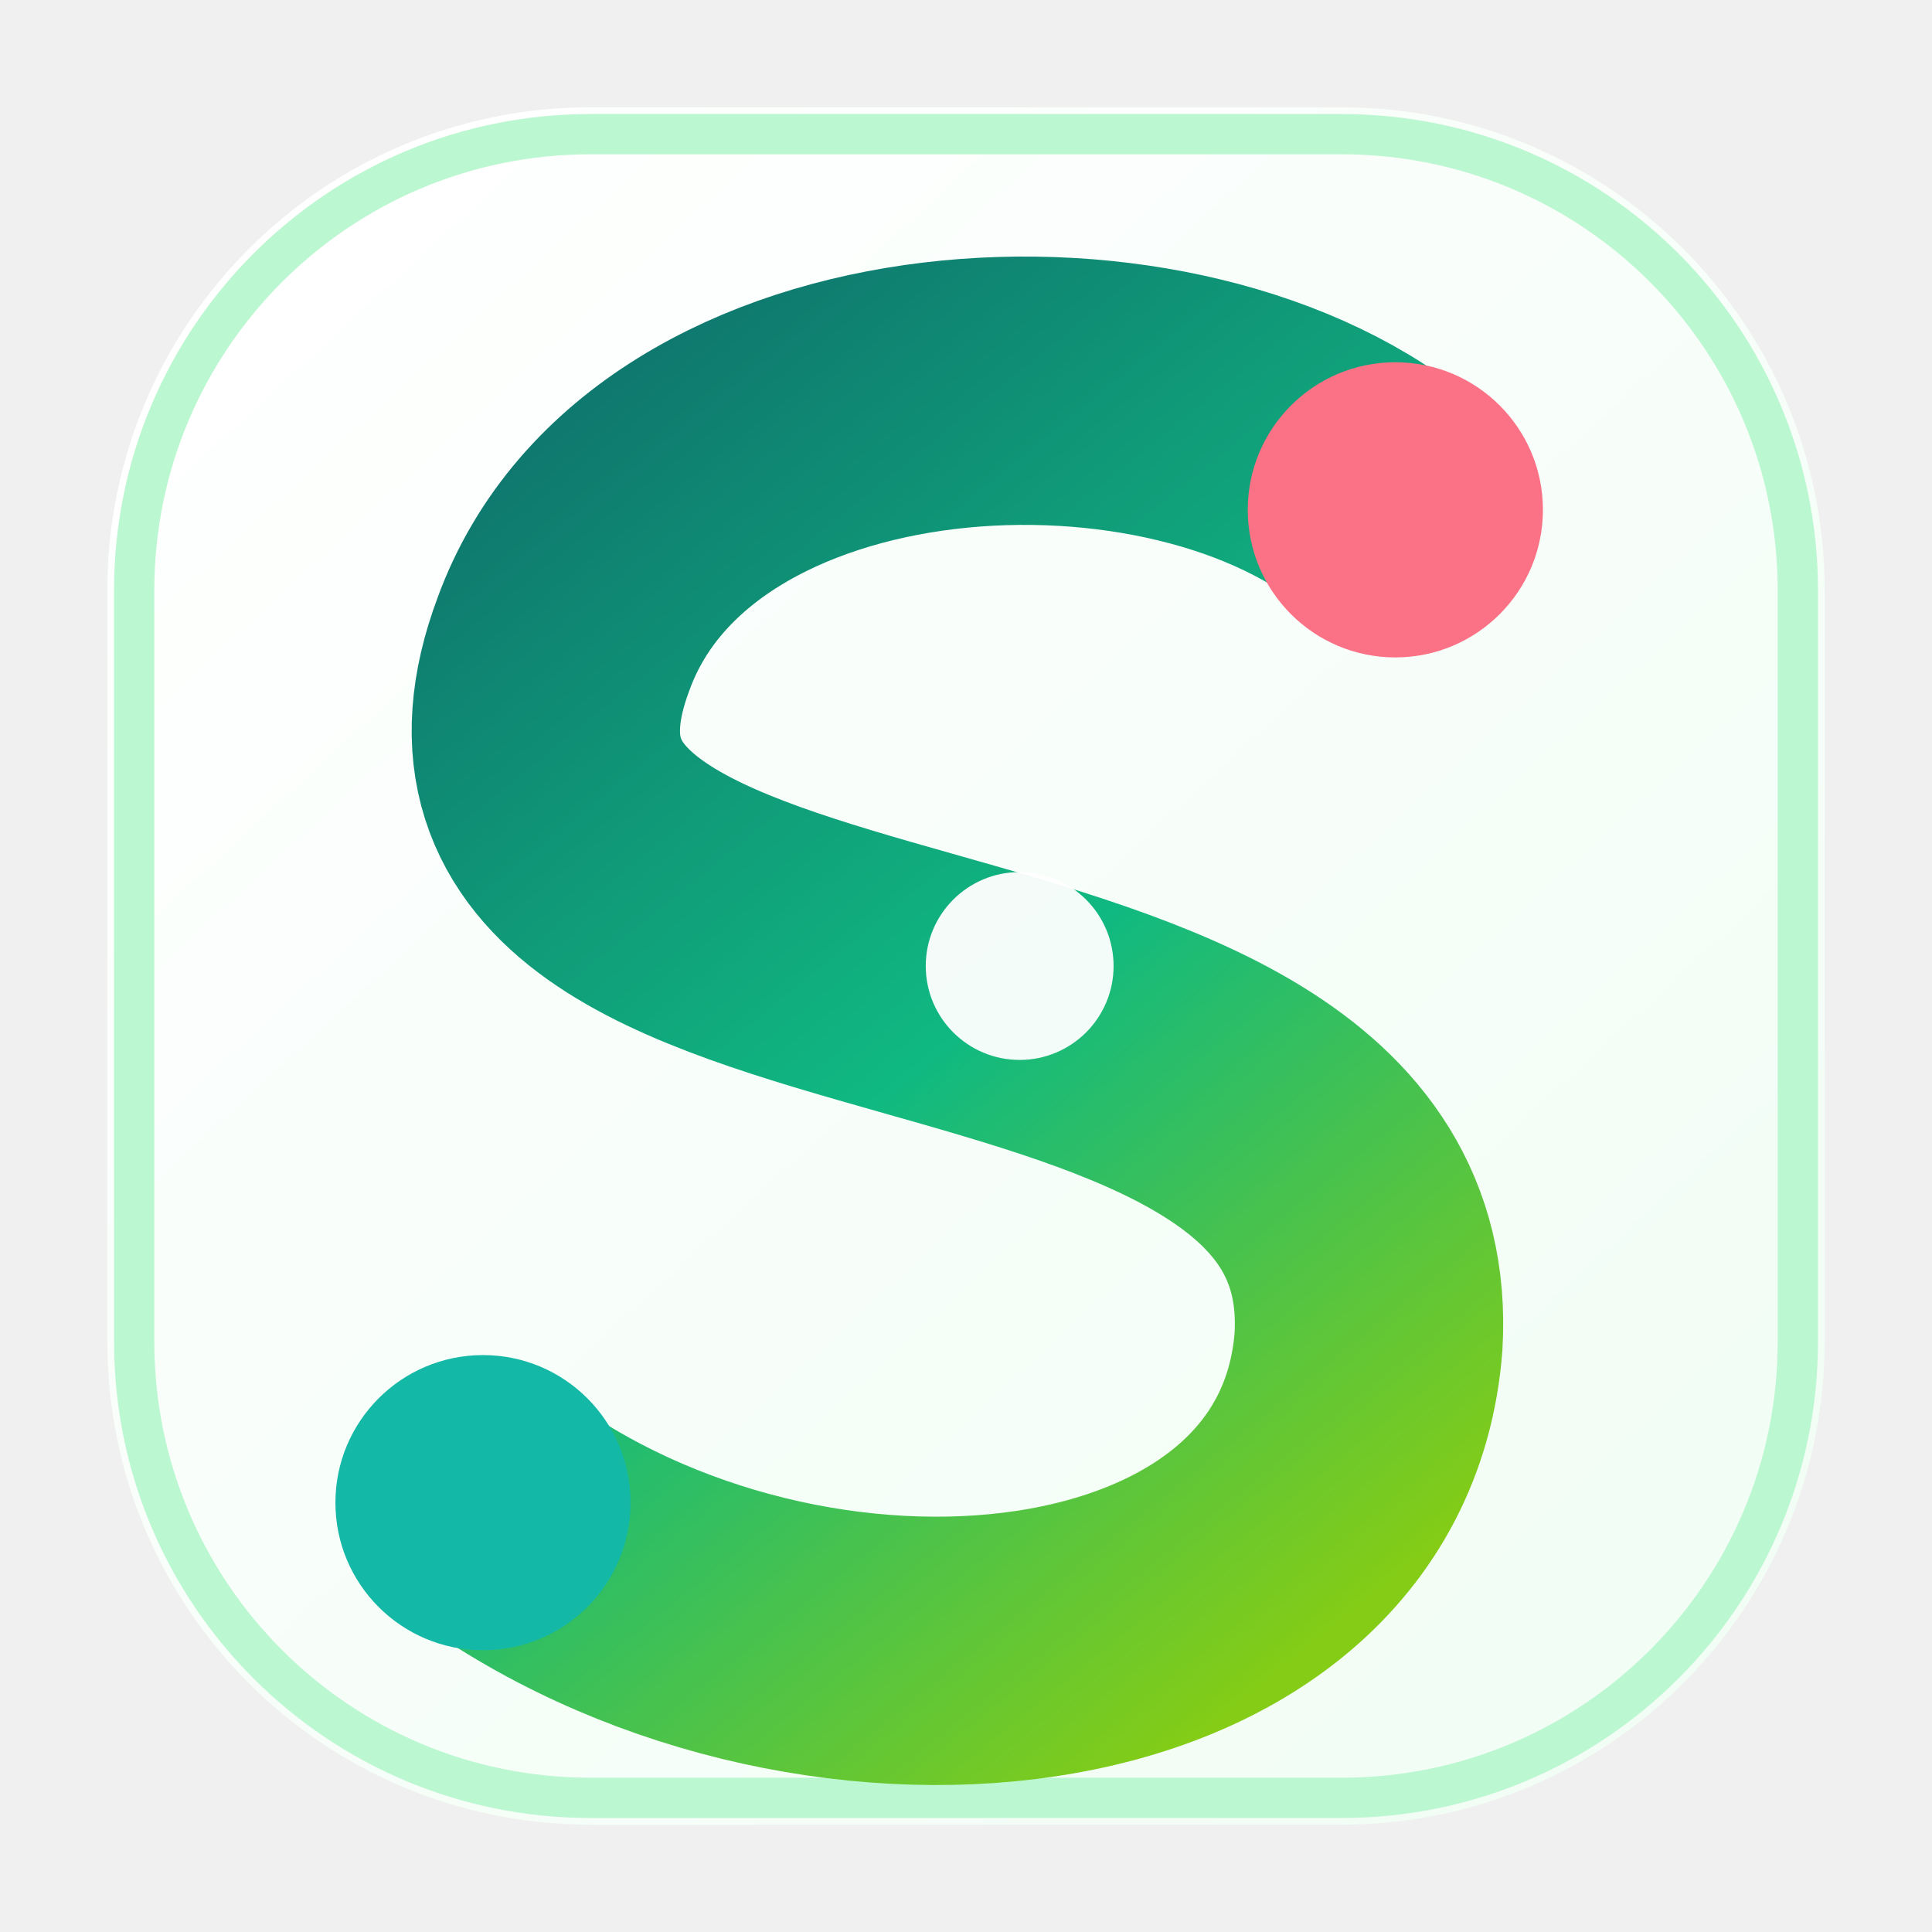
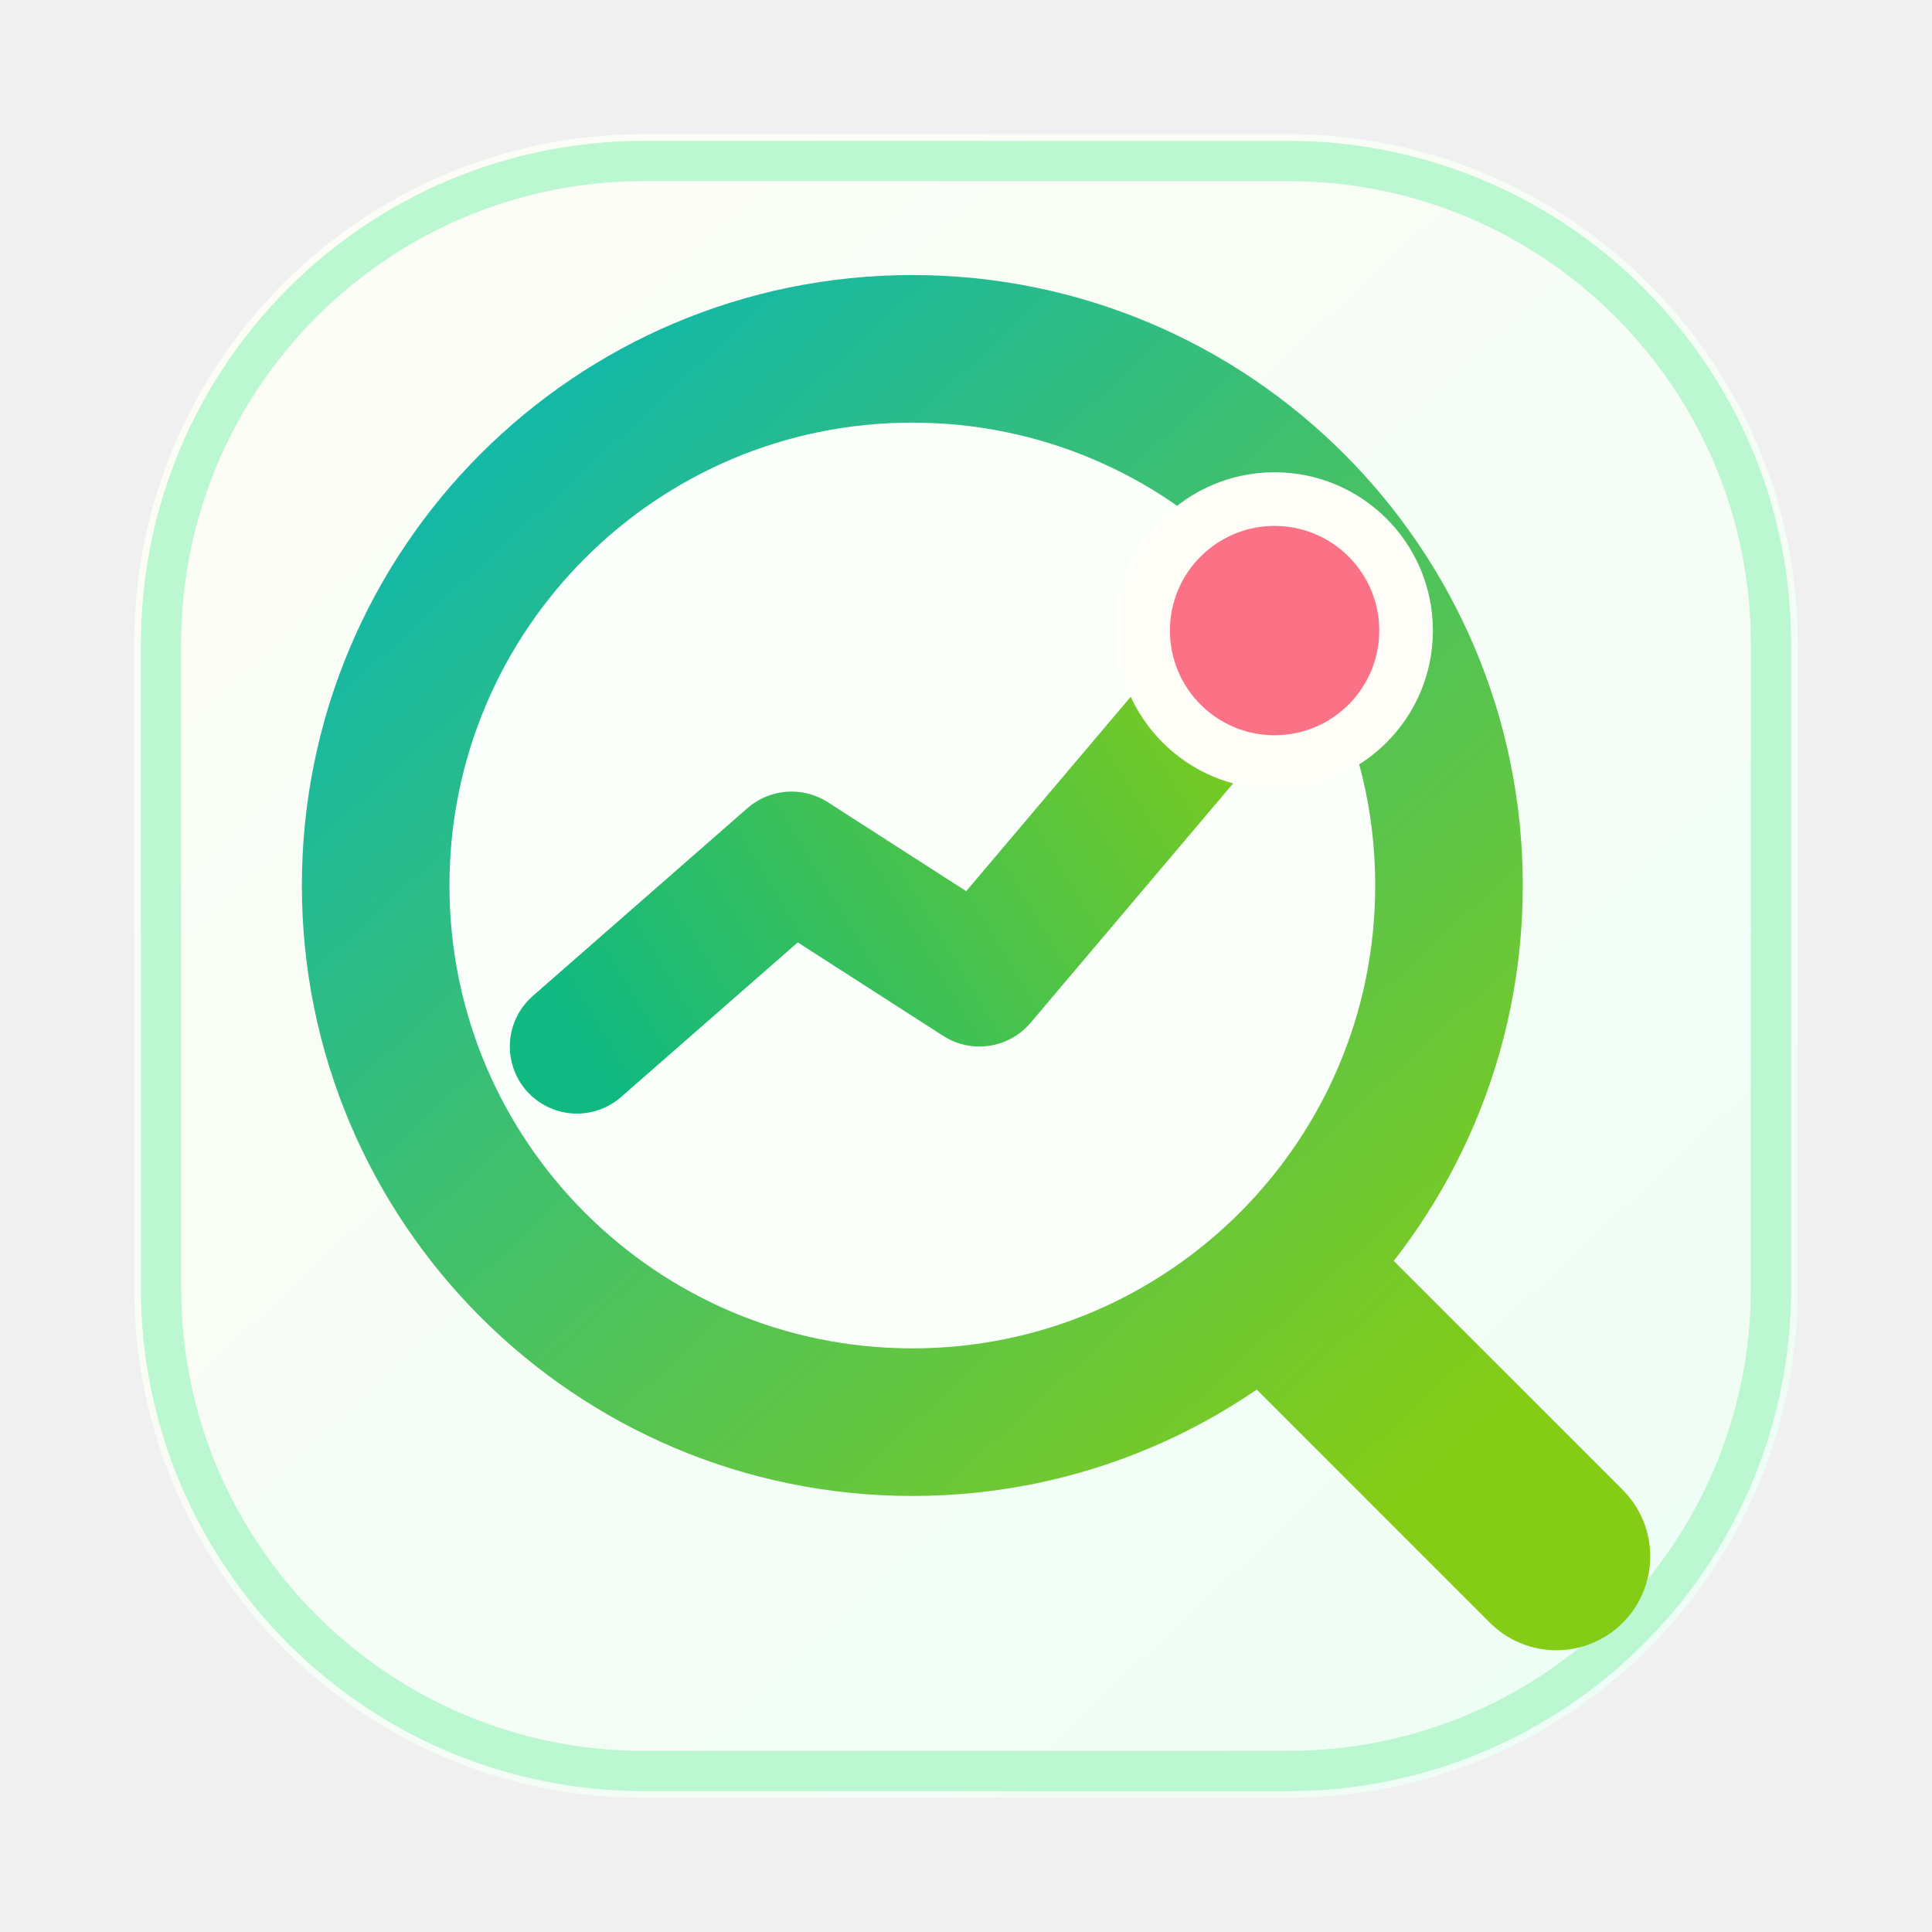
<svg xmlns="http://www.w3.org/2000/svg" viewBox="0 0 72 72" role="img" aria-label="SaaS Intelligence Copilot">
  <defs>
-     <linearGradient id="tile" x1="8" y1="5" x2="66" y2="68" gradientUnits="userSpaceOnUse">
-       <stop offset="0" stop-color="#ffffff" />
-       <stop offset="1" stop-color="#f0fdf4" />
+     <linearGradient id="tile" x1="7" y1="5" x2="66" y2="68" gradientUnits="userSpaceOnUse">
+       <stop offset="0" stop-color="#fffdf7" />
+       <stop offset="1" stop-color="#ecfdf5" />
    </linearGradient>
-     <linearGradient id="ribbon" x1="19" y1="16" x2="53" y2="58" gradientUnits="userSpaceOnUse">
-       <stop offset="0" stop-color="#0f766e" />
-       <stop offset=".52" stop-color="#10b981" />
+     <linearGradient id="ring" x1="19" y1="16" x2="54" y2="54" gradientUnits="userSpaceOnUse">
+       <stop offset="0" stop-color="#14b8a6" />
+       <stop offset="1" stop-color="#84cc16" />
+     </linearGradient>
+     <linearGradient id="line" x1="22" y1="39" x2="47" y2="24" gradientUnits="userSpaceOnUse">
+       <stop offset="0" stop-color="#10b981" />
      <stop offset="1" stop-color="#84cc16" />
    </linearGradient>
  </defs>
-   <rect x="4" y="4" width="64" height="64" rx="18" fill="url(#tile)" />
-   <rect x="5" y="5" width="62" height="62" rx="17" fill="none" stroke="#bbf7d0" stroke-width="1.5" />
-   <path d="M52 19c-8-7-27-6-31 5-6 16 31 9 30 26-1 13-21 15-33 6" fill="none" stroke="url(#ribbon)" stroke-width="10" stroke-linecap="round" />
-   <circle cx="52" cy="19" r="5.5" fill="#fb7185" />
-   <circle cx="18" cy="56" r="5.5" fill="#14b8a6" />
-   <circle cx="38" cy="36" r="3.5" fill="#ffffff" opacity=".95" />
+   <rect x="5" y="5" width="62" height="62" rx="19" fill="url(#tile)" />
+   <rect x="6" y="6" width="60" height="60" rx="18" fill="none" stroke="#bbf7d0" stroke-width="1.5" />
+   <path d="M48.5 48.5 58 58" fill="none" stroke="url(#ring)" stroke-width="7" stroke-linecap="round" />
+   <circle cx="34" cy="33" r="20" fill="#fafffb" stroke="url(#ring)" stroke-width="5.5" />
+   <path d="M21.5 39 29.5 32 36.5 36.5 47.5 23.5" fill="none" stroke="url(#line)" stroke-width="5" stroke-linecap="round" stroke-linejoin="round" />
+   <circle cx="47.5" cy="23.5" r="4.9" fill="#fb7185" stroke="#fffdf7" stroke-width="2" />
</svg>
